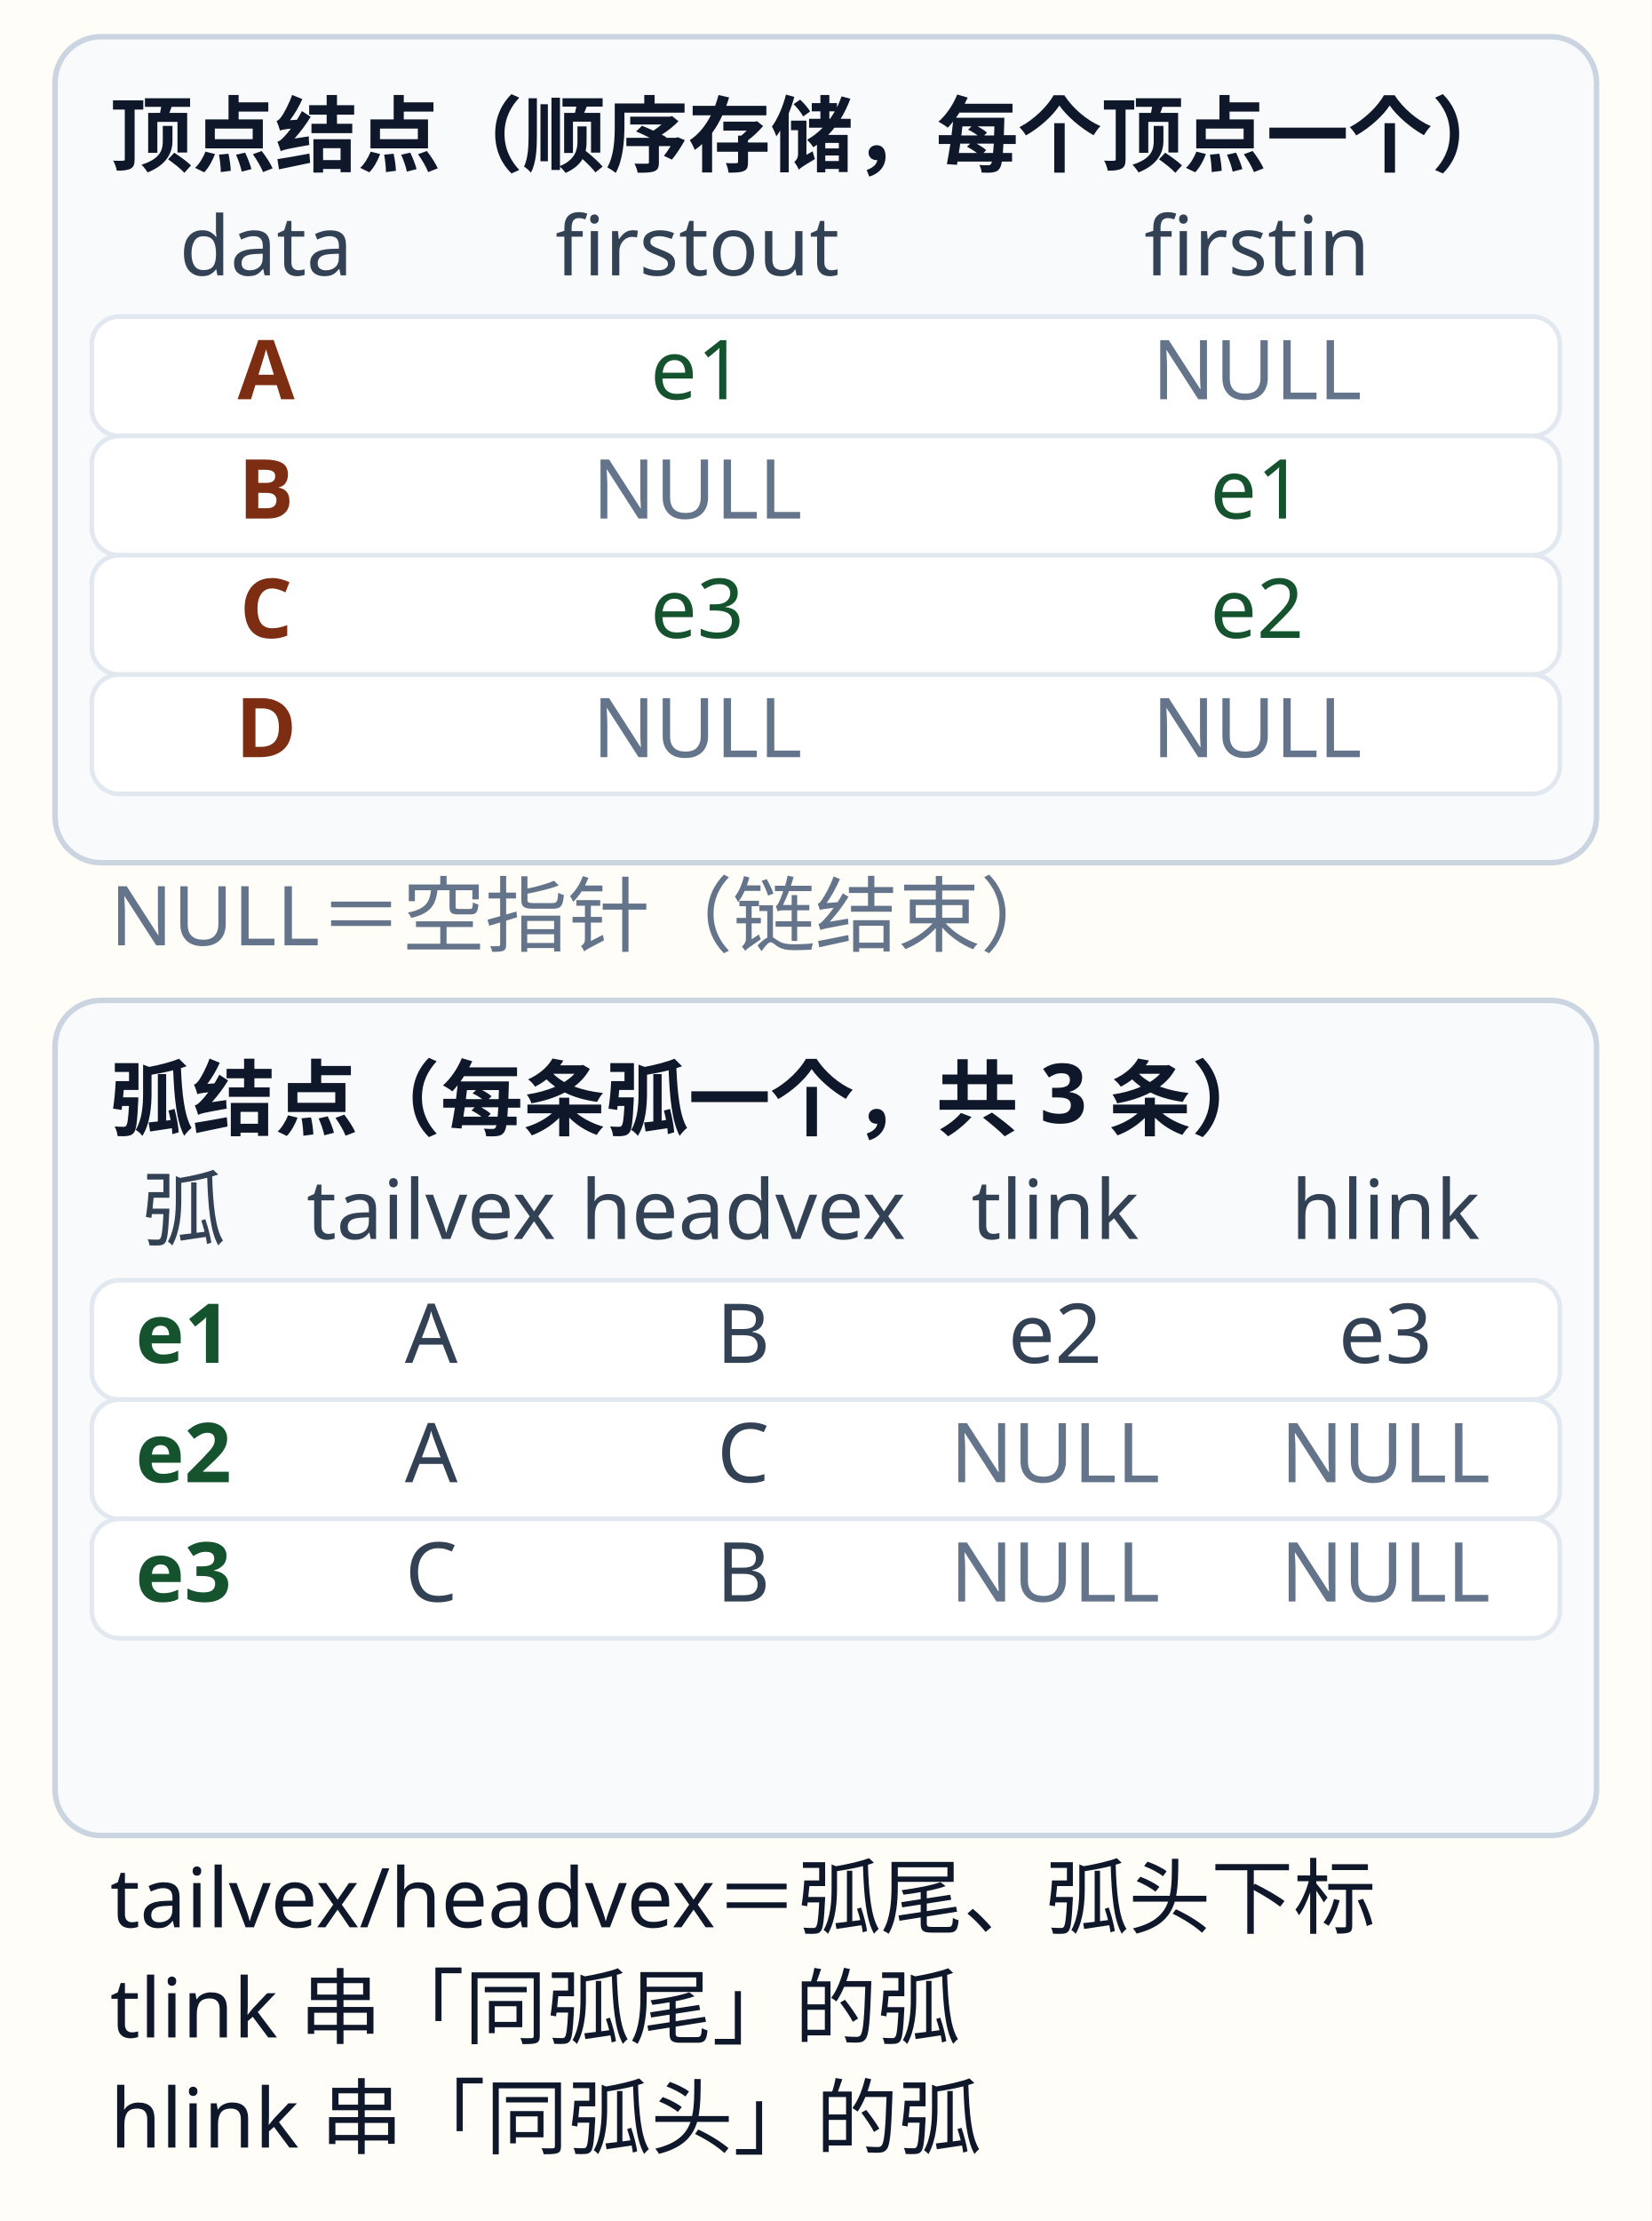
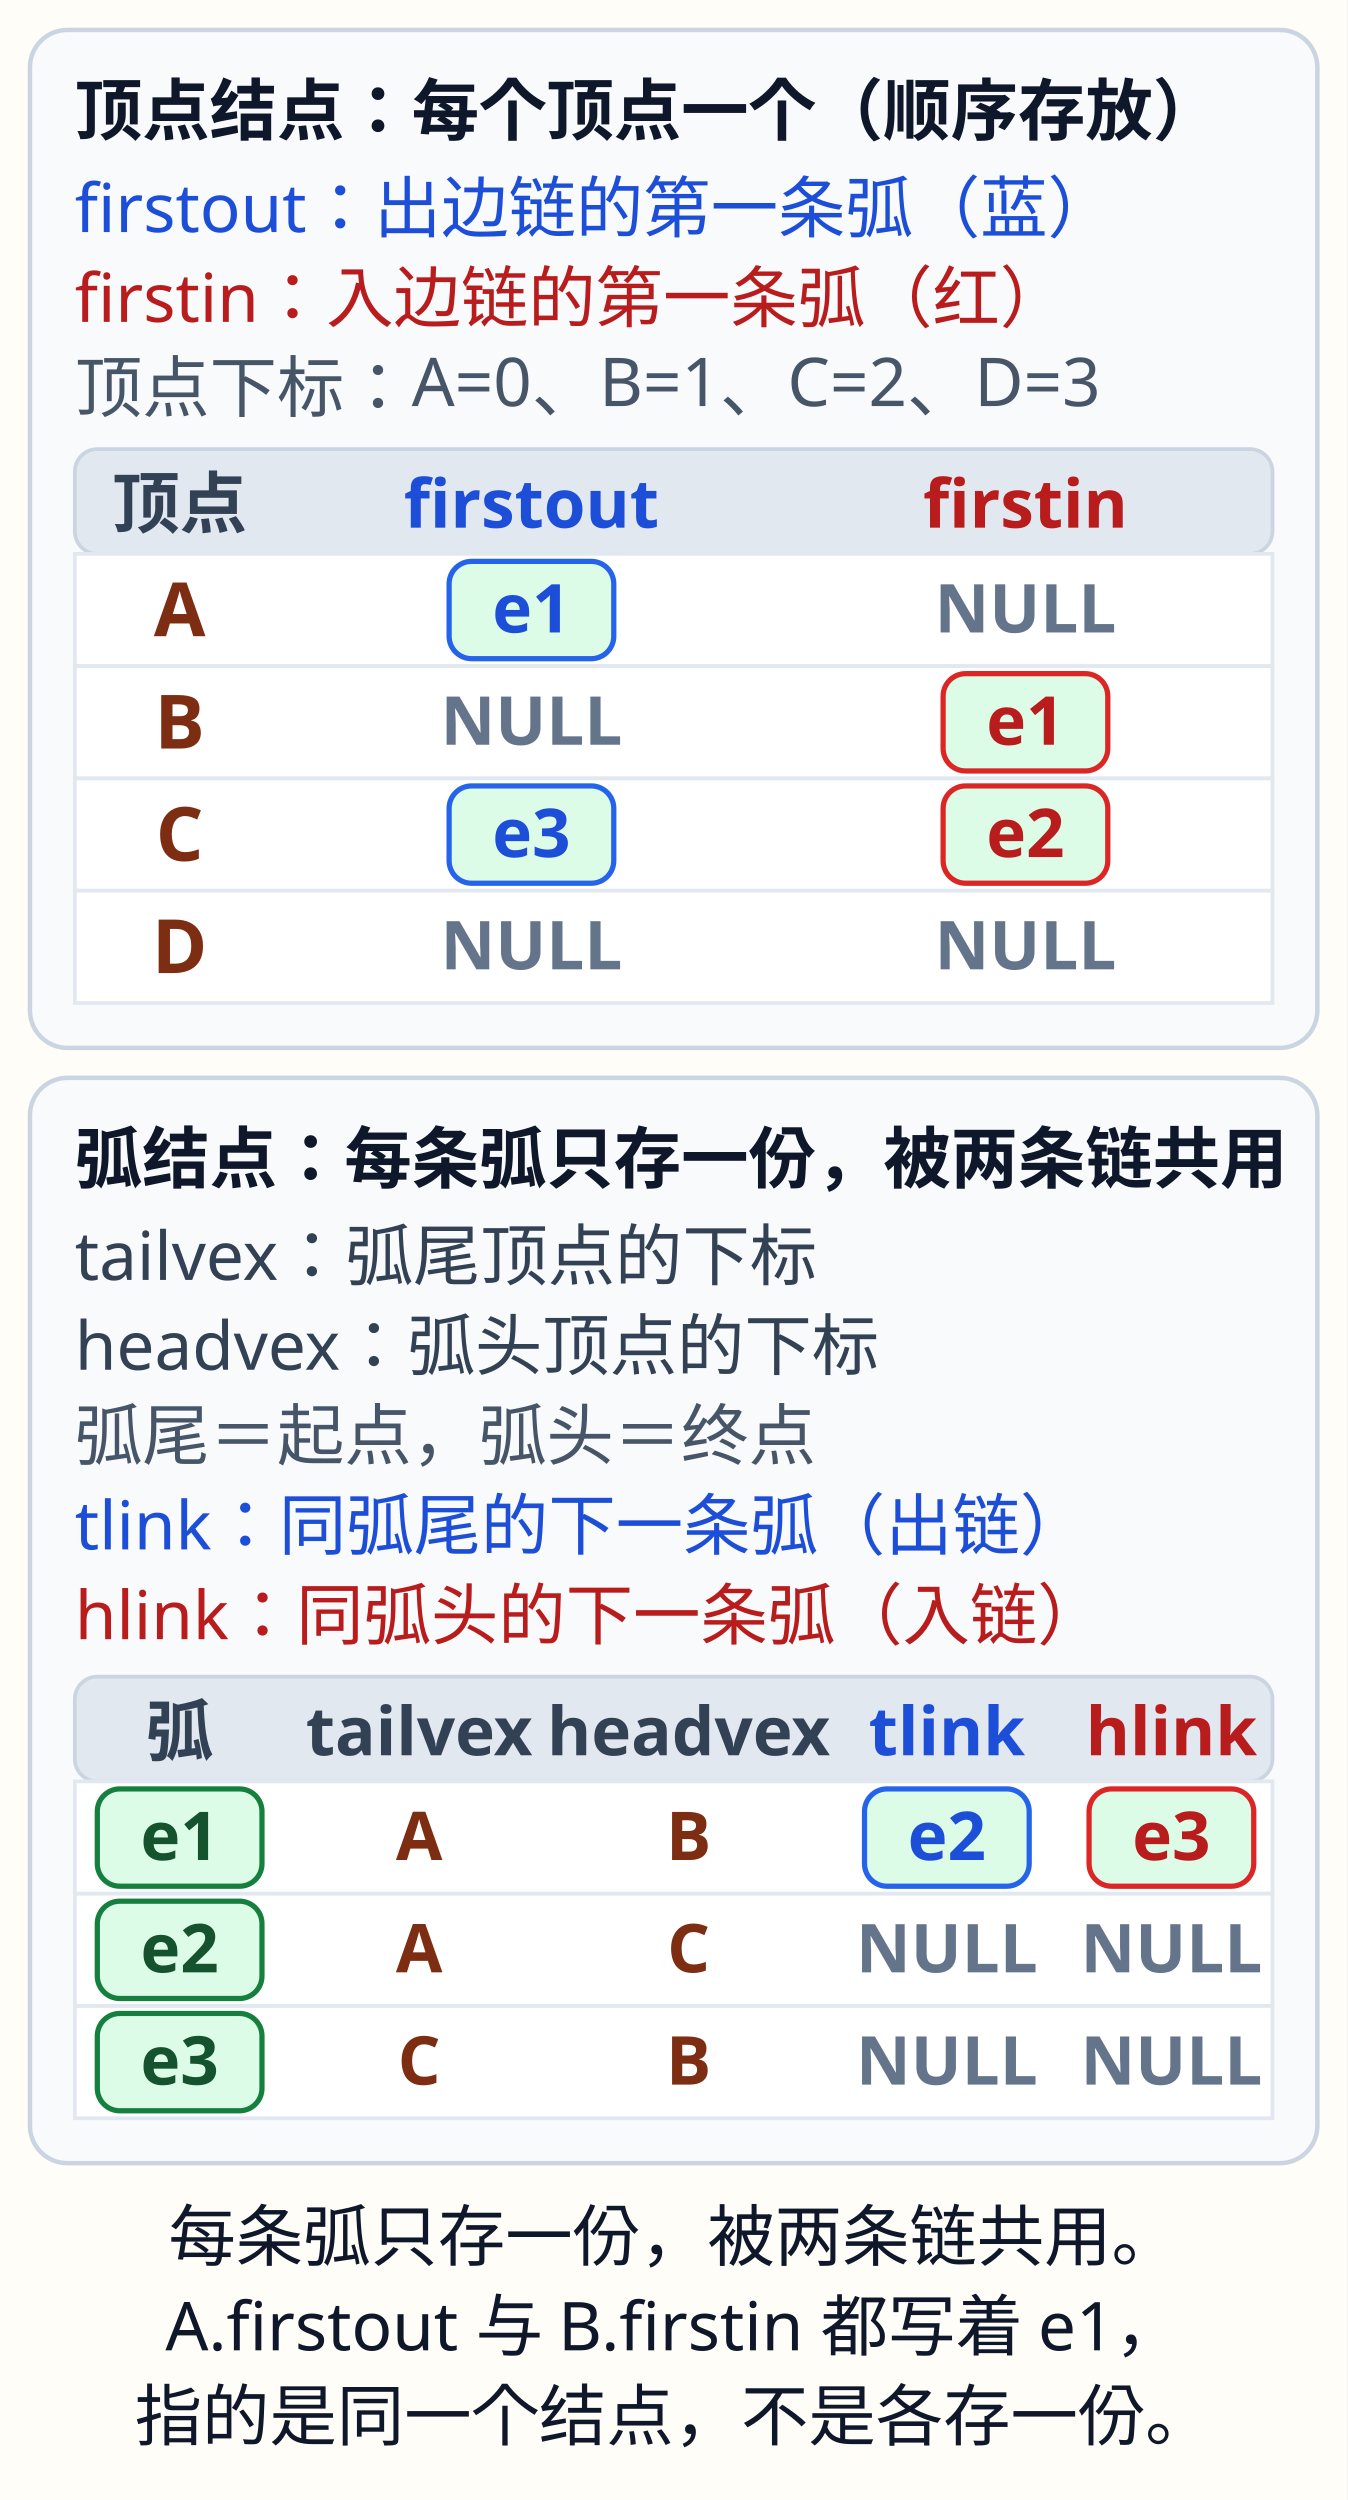
- <svg xmlns="http://www.w3.org/2000/svg" width="360" height="484" viewBox="0 0 360 484" role="img" aria-labelledby="ttl dsc" font-family="'Noto Sans SC','Microsoft YaHei','Segoe UI',sans-serif">
-   <rect x="0" y="0" width="360" height="484" fill="#fffdf7" />
-   <defs>
-     <marker id="mk_graph" viewBox="0 0 10 10" refX="8.5" refY="5" markerWidth="6.5" markerHeight="6.5" orient="auto-start-reverse">
-       <path d="M0,0 L10,5 L0,10 z" fill="#0f172a" />
-     </marker>
-     <marker id="mk_out" viewBox="0 0 10 10" refX="8.5" refY="5" markerWidth="6.5" markerHeight="6.5" orient="auto-start-reverse">
-       <path d="M0,0 L10,5 L0,10 z" fill="#2563eb" />
-     </marker>
-     <marker id="mk_in" viewBox="0 0 10 10" refX="8.5" refY="5" markerWidth="6.5" markerHeight="6.5" orient="auto-start-reverse">
-       <path d="M0,0 L10,5 L0,10 z" fill="#dc2626" />
-     </marker>
-   </defs>
-   <rect x="12" y="8" width="336" height="180" rx="10" fill="#f8fafc" stroke="#cbd5e1" stroke-width="1.2" />
-   <text x="24" y="36" font-size="18" text-anchor="start" fill="#0f172a" font-weight="bold">顶点结点（顺序存储，每个顶点一个）</text>
-   <text x="58" y="60" font-size="18" text-anchor="middle" fill="#334155">data</text>
-   <text x="152" y="60" font-size="18" text-anchor="middle" fill="#334155">firstout</text>
-   <text x="274" y="60" font-size="18" text-anchor="middle" fill="#334155">firstin</text>
-   <rect x="20" y="69" width="320" height="26" rx="6" fill="#ffffff" stroke="#e2e8f0" stroke-width="1.0" />
-   <text x="58" y="87" font-size="18" text-anchor="middle" fill="#7c2d12" font-weight="bold">A</text>
-   <text x="152" y="87" font-size="18" text-anchor="middle" fill="#14532d">e1</text>
-   <text x="274" y="87" font-size="18" text-anchor="middle" fill="#64748b">NULL</text>
-   <rect x="20" y="95" width="320" height="26" rx="6" fill="#ffffff" stroke="#e2e8f0" stroke-width="1.0" />
-   <text x="58" y="113" font-size="18" text-anchor="middle" fill="#7c2d12" font-weight="bold">B</text>
-   <text x="152" y="113" font-size="18" text-anchor="middle" fill="#64748b">NULL</text>
-   <text x="274" y="113" font-size="18" text-anchor="middle" fill="#14532d">e1</text>
-   <rect x="20" y="121" width="320" height="26" rx="6" fill="#ffffff" stroke="#e2e8f0" stroke-width="1.0" />
-   <text x="58" y="139" font-size="18" text-anchor="middle" fill="#7c2d12" font-weight="bold">C</text>
-   <text x="152" y="139" font-size="18" text-anchor="middle" fill="#14532d">e3</text>
-   <text x="274" y="139" font-size="18" text-anchor="middle" fill="#14532d">e2</text>
-   <rect x="20" y="147" width="320" height="26" rx="6" fill="#ffffff" stroke="#e2e8f0" stroke-width="1.0" />
-   <text x="58" y="165" font-size="18" text-anchor="middle" fill="#7c2d12" font-weight="bold">D</text>
-   <text x="152" y="165" font-size="18" text-anchor="middle" fill="#64748b">NULL</text>
-   <text x="274" y="165" font-size="18" text-anchor="middle" fill="#64748b">NULL</text>
-   <text x="24" y="206" font-size="18" text-anchor="start" fill="#64748b">NULL＝空指针（链结束）</text>
-   <rect x="12" y="218" width="336" height="182" rx="10" fill="#f8fafc" stroke="#cbd5e1" stroke-width="1.2" />
-   <text x="24" y="246" font-size="18" text-anchor="start" fill="#0f172a" font-weight="bold">弧结点（每条弧一个，共 3 条）</text>
-   <text x="40" y="270" font-size="18" text-anchor="middle" fill="#334155">弧</text>
-   <text x="94" y="270" font-size="18" text-anchor="middle" fill="#334155">tailvex</text>
-   <text x="162" y="270" font-size="18" text-anchor="middle" fill="#334155">headvex</text>
-   <text x="230" y="270" font-size="18" text-anchor="middle" fill="#334155">tlink</text>
-   <text x="302" y="270" font-size="18" text-anchor="middle" fill="#334155">hlink</text>
-   <rect x="20" y="279" width="320" height="26" rx="6" fill="#ffffff" stroke="#e2e8f0" stroke-width="1.0" />
-   <text x="40" y="297" font-size="18" text-anchor="middle" fill="#14532d" font-weight="bold">e1</text>
-   <text x="94" y="297" font-size="18" text-anchor="middle" fill="#334155">A</text>
-   <text x="162" y="297" font-size="18" text-anchor="middle" fill="#334155">B</text>
-   <text x="230" y="297" font-size="18" text-anchor="middle" fill="#334155">e2</text>
-   <text x="302" y="297" font-size="18" text-anchor="middle" fill="#334155">e3</text>
-   <rect x="20" y="305" width="320" height="26" rx="6" fill="#ffffff" stroke="#e2e8f0" stroke-width="1.0" />
-   <text x="40" y="323" font-size="18" text-anchor="middle" fill="#14532d" font-weight="bold">e2</text>
-   <text x="94" y="323" font-size="18" text-anchor="middle" fill="#334155">A</text>
-   <text x="162" y="323" font-size="18" text-anchor="middle" fill="#334155">C</text>
-   <text x="230" y="323" font-size="18" text-anchor="middle" fill="#64748b">NULL</text>
-   <text x="302" y="323" font-size="18" text-anchor="middle" fill="#64748b">NULL</text>
-   <rect x="20" y="331" width="320" height="26" rx="6" fill="#ffffff" stroke="#e2e8f0" stroke-width="1.0" />
-   <text x="40" y="349" font-size="18" text-anchor="middle" fill="#14532d" font-weight="bold">e3</text>
-   <text x="94" y="349" font-size="18" text-anchor="middle" fill="#334155">C</text>
-   <text x="162" y="349" font-size="18" text-anchor="middle" fill="#334155">B</text>
-   <text x="230" y="349" font-size="18" text-anchor="middle" fill="#64748b">NULL</text>
-   <text x="302" y="349" font-size="18" text-anchor="middle" fill="#64748b">NULL</text>
-   <text x="24" y="420" font-size="18" text-anchor="start" fill="#0f172a">tailvex/headvex＝弧尾、弧头下标</text>
-   <text x="24" y="444" font-size="18" text-anchor="start" fill="#0f172a">tlink 串「同弧尾」的弧</text>
-   <text x="24" y="468" font-size="18" text-anchor="start" fill="#0f172a">hlink 串「同弧头」的弧</text>
+ <svg xmlns="http://www.w3.org/2000/svg" width="360" height="668" viewBox="0 0 360 668" role="img" aria-labelledby="ttl dsc" font-family="'Microsoft YaHei','PingFang SC',sans-serif">
+   <rect x="0" y="0" width="360" height="668" fill="#fffdf7" />
+   <rect x="8" y="8" width="344" height="272" rx="10" fill="#f8fafc" stroke="#cbd5e1" stroke-width="1.2" />
+   <text x="20" y="36" font-size="18" text-anchor="start" fill="#0f172a" font-weight="bold">顶点结点：每个顶点一个（顺序存放）</text>
+   <text x="20" y="62" font-size="18" text-anchor="start" fill="#1d4ed8">firstout：出边链的第一条弧（蓝）</text>
+   <text x="20" y="86" font-size="18" text-anchor="start" fill="#b91c1c">firstin：入边链的第一条弧（红）</text>
+   <text x="20" y="110" font-size="18" text-anchor="start" fill="#475569">顶点下标：A=0、B=1、C=2、D=3</text>
+   <rect x="20" y="120" width="320" height="28" rx="6" fill="#e2e8f0" stroke="#cbd5e1" stroke-width="1" />
+   <text x="48" y="141" font-size="18" text-anchor="middle" fill="#334155" font-weight="bold">顶点</text>
+   <text x="142" y="141" font-size="18" text-anchor="middle" fill="#1d4ed8" font-weight="bold">firstout</text>
+   <text x="274" y="141" font-size="18" text-anchor="middle" fill="#b91c1c" font-weight="bold">firstin</text>
+   <rect x="20" y="148" width="320" height="30" fill="#ffffff" stroke="#e2e8f0" stroke-width="1" />
+   <text x="48" y="170" font-size="20" text-anchor="middle" fill="#7c2d12" font-weight="bold">A</text>
+   <rect x="120" y="150" width="44" height="26" rx="6" fill="#dcfce7" stroke="#2563eb" stroke-width="1.4" />
+   <text x="142" y="169" font-size="18" text-anchor="middle" fill="#1d4ed8" font-weight="bold">e1</text>
+   <text x="274" y="169" font-size="18" text-anchor="middle" fill="#64748b" font-weight="bold">NULL</text>
+   <rect x="20" y="178" width="320" height="30" fill="#ffffff" stroke="#e2e8f0" stroke-width="1" />
+   <text x="48" y="200" font-size="20" text-anchor="middle" fill="#7c2d12" font-weight="bold">B</text>
+   <text x="142" y="199" font-size="18" text-anchor="middle" fill="#64748b" font-weight="bold">NULL</text>
+   <rect x="252" y="180" width="44" height="26" rx="6" fill="#dcfce7" stroke="#dc2626" stroke-width="1.4" />
+   <text x="274" y="199" font-size="18" text-anchor="middle" fill="#b91c1c" font-weight="bold">e1</text>
+   <rect x="20" y="208" width="320" height="30" fill="#ffffff" stroke="#e2e8f0" stroke-width="1" />
+   <text x="48" y="230" font-size="20" text-anchor="middle" fill="#7c2d12" font-weight="bold">C</text>
+   <rect x="120" y="210" width="44" height="26" rx="6" fill="#dcfce7" stroke="#2563eb" stroke-width="1.4" />
+   <text x="142" y="229" font-size="18" text-anchor="middle" fill="#1d4ed8" font-weight="bold">e3</text>
+   <rect x="252" y="210" width="44" height="26" rx="6" fill="#dcfce7" stroke="#dc2626" stroke-width="1.4" />
+   <text x="274" y="229" font-size="18" text-anchor="middle" fill="#b91c1c" font-weight="bold">e2</text>
+   <rect x="20" y="238" width="320" height="30" fill="#ffffff" stroke="#e2e8f0" stroke-width="1" />
+   <text x="48" y="260" font-size="20" text-anchor="middle" fill="#7c2d12" font-weight="bold">D</text>
+   <text x="142" y="259" font-size="18" text-anchor="middle" fill="#64748b" font-weight="bold">NULL</text>
+   <text x="274" y="259" font-size="18" text-anchor="middle" fill="#64748b" font-weight="bold">NULL</text>
+   <rect x="8" y="288" width="344" height="290" rx="10" fill="#f8fafc" stroke="#cbd5e1" stroke-width="1.2" />
+   <text x="20" y="316" font-size="18" text-anchor="start" fill="#0f172a" font-weight="bold">弧结点：每条弧只存一份，被两条链共用</text>
+   <text x="20" y="342" font-size="18" text-anchor="start" fill="#334155">tailvex：弧尾顶点的下标</text>
+   <text x="20" y="366" font-size="18" text-anchor="start" fill="#334155">headvex：弧头顶点的下标</text>
+   <text x="20" y="390" font-size="18" text-anchor="start" fill="#475569">弧尾＝起点，弧头＝终点</text>
+   <text x="20" y="414" font-size="18" text-anchor="start" fill="#1d4ed8">tlink：同弧尾的下一条弧（出链）</text>
+   <text x="20" y="438" font-size="18" text-anchor="start" fill="#b91c1c">hlink：同弧头的下一条弧（入链）</text>
+   <rect x="20" y="448" width="320" height="28" rx="6" fill="#e2e8f0" stroke="#cbd5e1" stroke-width="1" />
+   <text x="48" y="469" font-size="18" text-anchor="middle" fill="#334155" font-weight="bold">弧</text>
+   <text x="112" y="469" font-size="18" text-anchor="middle" fill="#334155" font-weight="bold">tailvex</text>
+   <text x="184" y="469" font-size="18" text-anchor="middle" fill="#334155" font-weight="bold">headvex</text>
+   <text x="253" y="469" font-size="18" text-anchor="middle" fill="#1d4ed8" font-weight="bold">tlink</text>
+   <text x="313" y="469" font-size="18" text-anchor="middle" fill="#b91c1c" font-weight="bold">hlink</text>
+   <rect x="20" y="476" width="320" height="30" fill="#ffffff" stroke="#e2e8f0" stroke-width="1" />
+   <rect x="26" y="478" width="44" height="26" rx="6" fill="#dcfce7" stroke="#15803d" stroke-width="1.4" />
+   <text x="48" y="497" font-size="18" text-anchor="middle" fill="#14532d" font-weight="bold">e1</text>
+   <text x="112" y="497" font-size="18" text-anchor="middle" fill="#7c2d12" font-weight="bold">A</text>
+   <text x="184" y="497" font-size="18" text-anchor="middle" fill="#7c2d12" font-weight="bold">B</text>
+   <rect x="231" y="478" width="44" height="26" rx="6" fill="#dcfce7" stroke="#2563eb" stroke-width="1.4" />
+   <text x="253" y="497" font-size="18" text-anchor="middle" fill="#1d4ed8" font-weight="bold">e2</text>
+   <rect x="291" y="478" width="44" height="26" rx="6" fill="#dcfce7" stroke="#dc2626" stroke-width="1.4" />
+   <text x="313" y="497" font-size="18" text-anchor="middle" fill="#b91c1c" font-weight="bold">e3</text>
+   <rect x="20" y="506" width="320" height="30" fill="#ffffff" stroke="#e2e8f0" stroke-width="1" />
+   <rect x="26" y="508" width="44" height="26" rx="6" fill="#dcfce7" stroke="#15803d" stroke-width="1.4" />
+   <text x="48" y="527" font-size="18" text-anchor="middle" fill="#14532d" font-weight="bold">e2</text>
+   <text x="112" y="527" font-size="18" text-anchor="middle" fill="#7c2d12" font-weight="bold">A</text>
+   <text x="184" y="527" font-size="18" text-anchor="middle" fill="#7c2d12" font-weight="bold">C</text>
+   <text x="253" y="527" font-size="18" text-anchor="middle" fill="#64748b" font-weight="bold">NULL</text>
+   <text x="313" y="527" font-size="18" text-anchor="middle" fill="#64748b" font-weight="bold">NULL</text>
+   <rect x="20" y="536" width="320" height="30" fill="#ffffff" stroke="#e2e8f0" stroke-width="1" />
+   <rect x="26" y="538" width="44" height="26" rx="6" fill="#dcfce7" stroke="#15803d" stroke-width="1.4" />
+   <text x="48" y="557" font-size="18" text-anchor="middle" fill="#14532d" font-weight="bold">e3</text>
+   <text x="112" y="557" font-size="18" text-anchor="middle" fill="#7c2d12" font-weight="bold">C</text>
+   <text x="184" y="557" font-size="18" text-anchor="middle" fill="#7c2d12" font-weight="bold">B</text>
+   <text x="253" y="557" font-size="18" text-anchor="middle" fill="#64748b" font-weight="bold">NULL</text>
+   <text x="313" y="557" font-size="18" text-anchor="middle" fill="#64748b" font-weight="bold">NULL</text>
+   <text x="180" y="604" font-size="18" text-anchor="middle" fill="#0f172a">每条弧只存一份，被两条链共用。</text>
+   <text x="180" y="628" font-size="18" text-anchor="middle" fill="#0f172a">A.firstout 与 B.firstin 都写着 e1，</text>
+   <text x="180" y="652" font-size="18" text-anchor="middle" fill="#0f172a">指的是同一个结点，不是各存一份。</text>
</svg>
